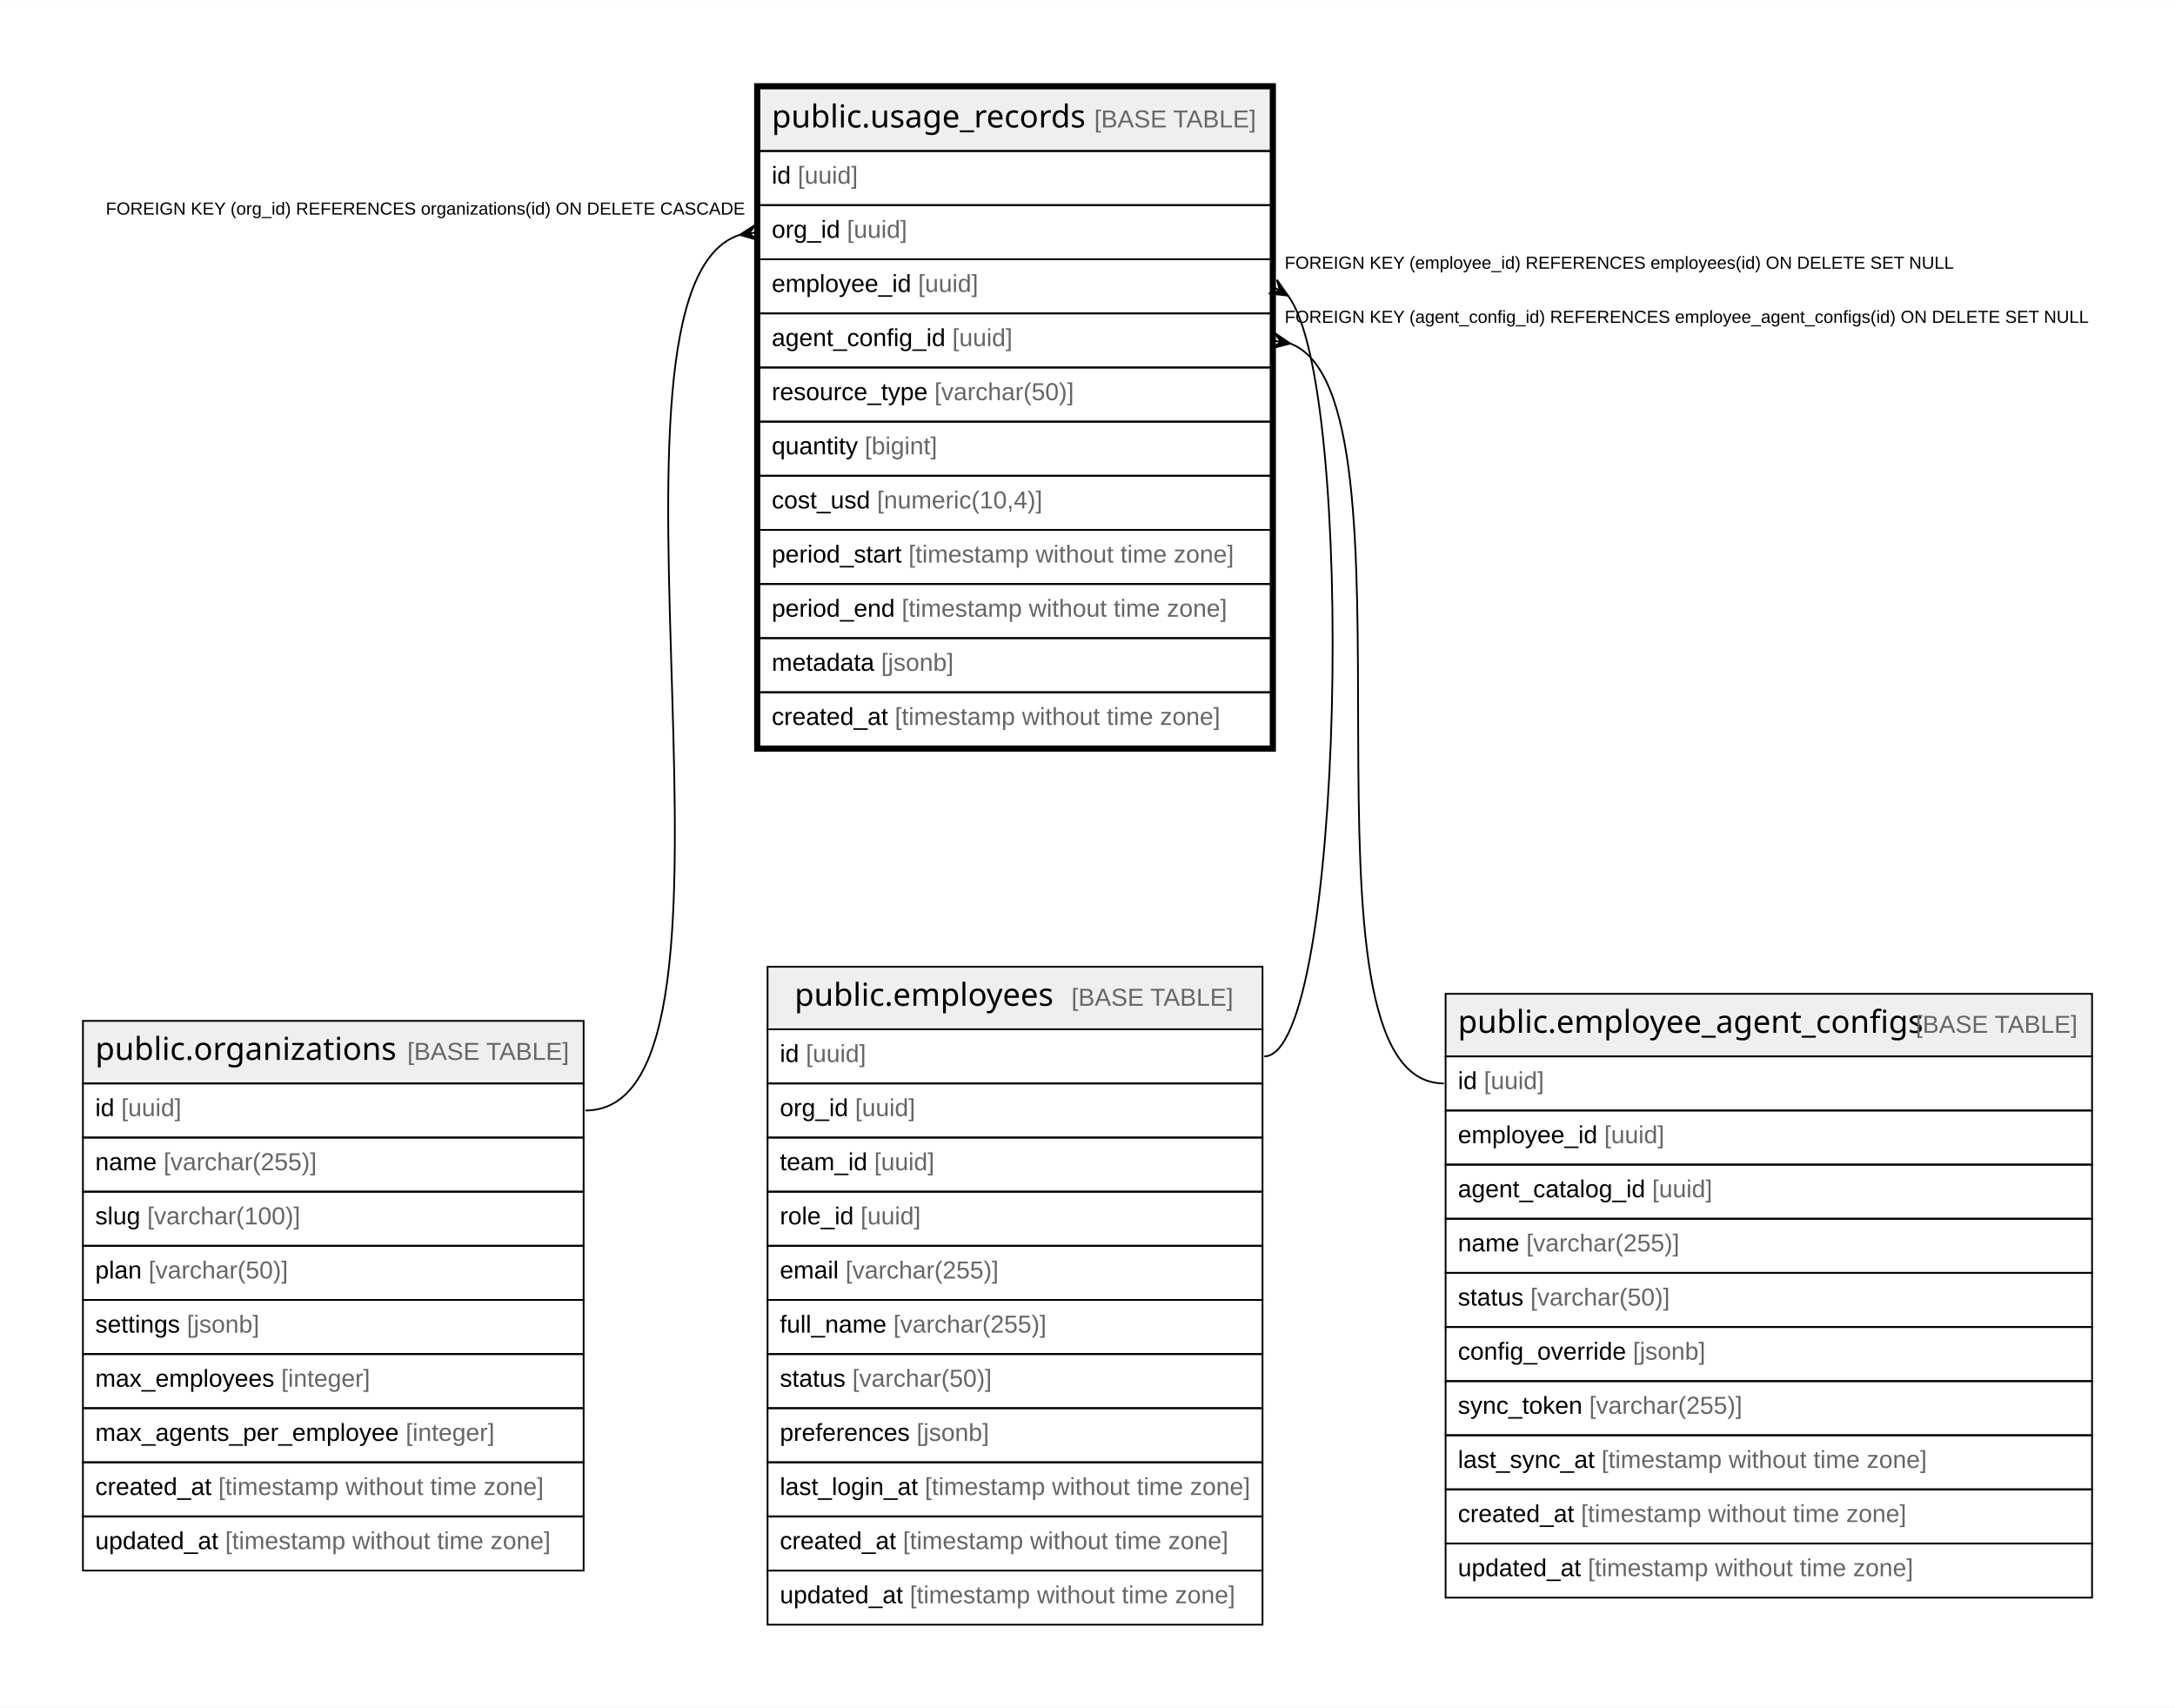
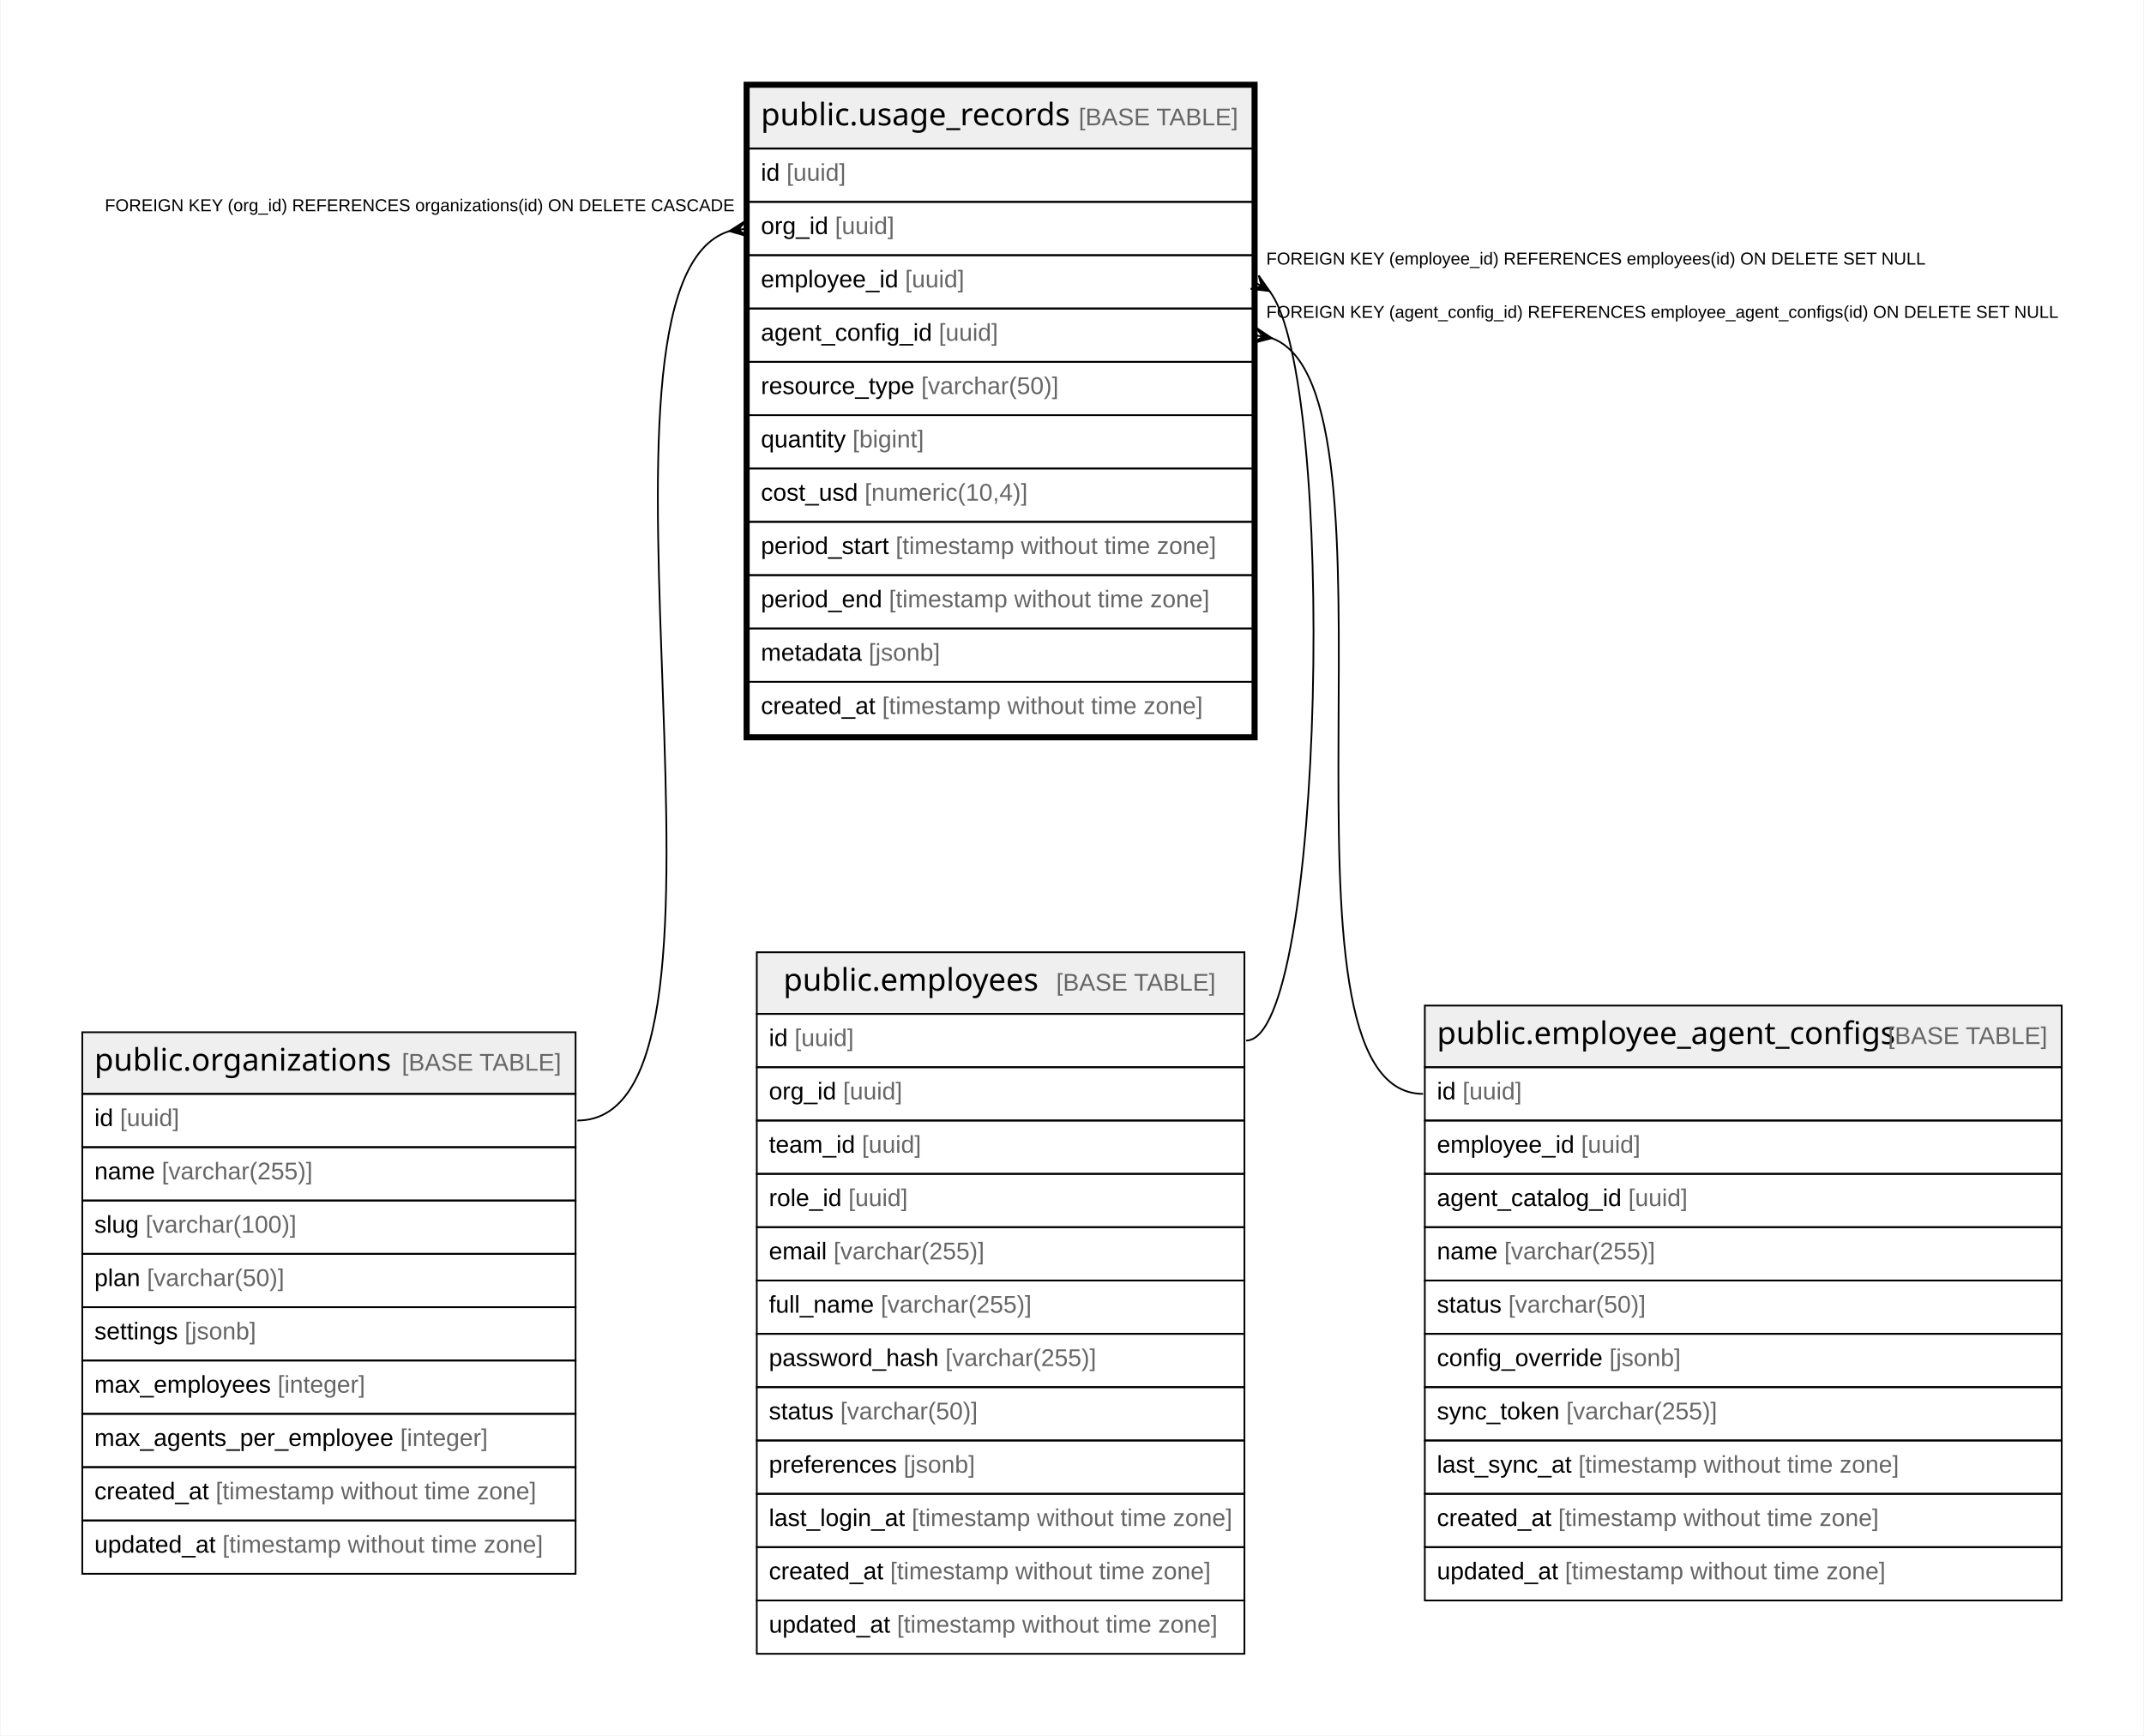
- <svg xmlns="http://www.w3.org/2000/svg" width="1238pt" height="972pt" viewBox="0.00 0.00 1237.83 971.60">
-   <g id="graph0" class="graph" transform="scale(1 1) rotate(0) translate(4 967.6)">
-     <polygon fill="white" stroke="none" points="-4,4 -4,-967.6 1233.83,-967.6 1233.83,4 -4,4" />
+ <svg xmlns="http://www.w3.org/2000/svg" width="1238pt" height="1002pt" viewBox="0.00 0.00 1237.83 1002.40">
+   <g id="graph0" class="graph" transform="scale(1 1) rotate(0) translate(4 998.4)">
+     <polygon fill="white" stroke="none" points="-4,4 -4,-998.4 1233.83,-998.4 1233.83,4 -4,4" />
    <g id="node1" class="node">
-       <polygon fill="#efefef" stroke="none" points="428.21,-881.8 428.21,-917.4 719.14,-917.4 719.14,-881.8 428.21,-881.8" />
-       <polygon fill="none" stroke="black" points="428.21,-881.8 428.21,-917.4 719.14,-917.4 719.14,-881.8 428.21,-881.8" />
-       <text text-anchor="start" x="435.21" y="-895.2" font-family="Arial Bold" font-size="18.00">public.usage_records</text>
-       <text text-anchor="start" x="587.65" y="-895.2" font-family="Arial" font-size="14.00">    </text>
-       <text text-anchor="start" x="618.77" y="-895.2" font-family="Arial" font-size="14.00" fill="#666666">[BASE TABLE]</text>
+       <polygon fill="#efefef" stroke="none" points="428.21,-912.6 428.21,-948.2 719.14,-948.2 719.14,-912.6 428.21,-912.6" />
+       <polygon fill="none" stroke="black" points="428.21,-912.6 428.21,-948.2 719.14,-948.2 719.14,-912.6 428.21,-912.6" />
+       <text text-anchor="start" x="435.21" y="-926" font-family="Arial Bold" font-size="18.00">public.usage_records</text>
+       <text text-anchor="start" x="587.65" y="-926" font-family="Arial" font-size="14.00">    </text>
+       <text text-anchor="start" x="618.77" y="-926" font-family="Arial" font-size="14.00" fill="#666666">[BASE TABLE]</text>
+       <polygon fill="none" stroke="black" points="428.21,-881.8 428.21,-912.6 719.14,-912.6 719.14,-881.8 428.21,-881.8" />
+       <text text-anchor="start" x="435.21" y="-894" font-family="Arial" font-size="14.00">id </text>
+       <text text-anchor="start" x="449.99" y="-894" font-family="Arial" font-size="14.00" fill="#666666">[uuid]</text>
      <polygon fill="none" stroke="black" points="428.21,-851 428.21,-881.8 719.14,-881.8 719.14,-851 428.21,-851" />
-       <text text-anchor="start" x="435.21" y="-863.2" font-family="Arial" font-size="14.00">id </text>
-       <text text-anchor="start" x="449.99" y="-863.2" font-family="Arial" font-size="14.00" fill="#666666">[uuid]</text>
+       <text text-anchor="start" x="435.21" y="-863.2" font-family="Arial" font-size="14.00">org_id </text>
+       <text text-anchor="start" x="478.01" y="-863.2" font-family="Arial" font-size="14.00" fill="#666666">[uuid]</text>
      <polygon fill="none" stroke="black" points="428.21,-820.2 428.21,-851 719.14,-851 719.14,-820.2 428.21,-820.2" />
-       <text text-anchor="start" x="435.21" y="-832.4" font-family="Arial" font-size="14.00">org_id </text>
-       <text text-anchor="start" x="478.01" y="-832.4" font-family="Arial" font-size="14.00" fill="#666666">[uuid]</text>
+       <text text-anchor="start" x="435.21" y="-832.4" font-family="Arial" font-size="14.00">employee_id </text>
+       <text text-anchor="start" x="518.48" y="-832.4" font-family="Arial" font-size="14.00" fill="#666666">[uuid]</text>
      <polygon fill="none" stroke="black" points="428.21,-789.4 428.21,-820.2 719.14,-820.2 719.14,-789.4 428.21,-789.4" />
-       <text text-anchor="start" x="435.21" y="-801.6" font-family="Arial" font-size="14.00">employee_id </text>
-       <text text-anchor="start" x="518.48" y="-801.6" font-family="Arial" font-size="14.00" fill="#666666">[uuid]</text>
+       <text text-anchor="start" x="435.21" y="-801.6" font-family="Arial" font-size="14.00">agent_config_id </text>
+       <text text-anchor="start" x="537.96" y="-801.6" font-family="Arial" font-size="14.00" fill="#666666">[uuid]</text>
      <polygon fill="none" stroke="black" points="428.21,-758.6 428.21,-789.4 719.14,-789.4 719.14,-758.6 428.21,-758.6" />
-       <text text-anchor="start" x="435.21" y="-770.8" font-family="Arial" font-size="14.00">agent_config_id </text>
-       <text text-anchor="start" x="537.96" y="-770.8" font-family="Arial" font-size="14.00" fill="#666666">[uuid]</text>
+       <text text-anchor="start" x="435.21" y="-770.8" font-family="Arial" font-size="14.00">resource_type </text>
+       <text text-anchor="start" x="527.81" y="-770.8" font-family="Arial" font-size="14.00" fill="#666666">[varchar(50)]</text>
      <polygon fill="none" stroke="black" points="428.21,-727.8 428.21,-758.6 719.14,-758.6 719.14,-727.8 428.21,-727.8" />
-       <text text-anchor="start" x="435.21" y="-740" font-family="Arial" font-size="14.00">resource_type </text>
-       <text text-anchor="start" x="527.81" y="-740" font-family="Arial" font-size="14.00" fill="#666666">[varchar(50)]</text>
+       <text text-anchor="start" x="435.21" y="-740" font-family="Arial" font-size="14.00">quantity </text>
+       <text text-anchor="start" x="488.13" y="-740" font-family="Arial" font-size="14.00" fill="#666666">[bigint]</text>
      <polygon fill="none" stroke="black" points="428.21,-697 428.21,-727.8 719.14,-727.8 719.14,-697 428.21,-697" />
-       <text text-anchor="start" x="435.21" y="-709.2" font-family="Arial" font-size="14.00">quantity </text>
-       <text text-anchor="start" x="488.13" y="-709.2" font-family="Arial" font-size="14.00" fill="#666666">[bigint]</text>
+       <text text-anchor="start" x="435.21" y="-709.2" font-family="Arial" font-size="14.00">cost_usd </text>
+       <text text-anchor="start" x="495.13" y="-709.2" font-family="Arial" font-size="14.00" fill="#666666">[numeric(10,4)]</text>
      <polygon fill="none" stroke="black" points="428.21,-666.2 428.21,-697 719.14,-697 719.14,-666.2 428.21,-666.2" />
-       <text text-anchor="start" x="435.21" y="-678.4" font-family="Arial" font-size="14.00">cost_usd </text>
-       <text text-anchor="start" x="495.13" y="-678.4" font-family="Arial" font-size="14.00" fill="#666666">[numeric(10,4)]</text>
+       <text text-anchor="start" x="435.21" y="-678.4" font-family="Arial" font-size="14.00">period_start </text>
+       <text text-anchor="start" x="513.03" y="-678.4" font-family="Arial" font-size="14.00" fill="#666666">[timestamp without time zone]</text>
      <polygon fill="none" stroke="black" points="428.21,-635.4 428.21,-666.2 719.14,-666.2 719.14,-635.4 428.21,-635.4" />
-       <text text-anchor="start" x="435.21" y="-647.6" font-family="Arial" font-size="14.00">period_start </text>
-       <text text-anchor="start" x="513.03" y="-647.6" font-family="Arial" font-size="14.00" fill="#666666">[timestamp without time zone]</text>
+       <text text-anchor="start" x="435.21" y="-647.6" font-family="Arial" font-size="14.00">period_end </text>
+       <text text-anchor="start" x="509.16" y="-647.6" font-family="Arial" font-size="14.00" fill="#666666">[timestamp without time zone]</text>
      <polygon fill="none" stroke="black" points="428.21,-604.6 428.21,-635.4 719.14,-635.4 719.14,-604.6 428.21,-604.6" />
-       <text text-anchor="start" x="435.21" y="-616.8" font-family="Arial" font-size="14.00">period_end </text>
-       <text text-anchor="start" x="509.16" y="-616.8" font-family="Arial" font-size="14.00" fill="#666666">[timestamp without time zone]</text>
+       <text text-anchor="start" x="435.21" y="-616.8" font-family="Arial" font-size="14.00">metadata </text>
+       <text text-anchor="start" x="497.47" y="-616.8" font-family="Arial" font-size="14.00" fill="#666666">[jsonb]</text>
      <polygon fill="none" stroke="black" points="428.21,-573.8 428.21,-604.6 719.14,-604.6 719.14,-573.8 428.21,-573.8" />
-       <text text-anchor="start" x="435.21" y="-586" font-family="Arial" font-size="14.00">metadata </text>
-       <text text-anchor="start" x="497.47" y="-586" font-family="Arial" font-size="14.00" fill="#666666">[jsonb]</text>
-       <polygon fill="none" stroke="black" points="428.21,-543 428.21,-573.8 719.14,-573.8 719.14,-543 428.21,-543" />
-       <text text-anchor="start" x="435.21" y="-555.2" font-family="Arial" font-size="14.00">created_at </text>
-       <text text-anchor="start" x="505.26" y="-555.2" font-family="Arial" font-size="14.00" fill="#666666">[timestamp without time zone]</text>
-       <polygon fill="none" stroke="black" stroke-width="3" points="426.71,-541.5 426.71,-918.9 720.64,-918.9 720.64,-541.5 426.71,-541.5" />
+       <text text-anchor="start" x="435.21" y="-586" font-family="Arial" font-size="14.00">created_at </text>
+       <text text-anchor="start" x="505.26" y="-586" font-family="Arial" font-size="14.00" fill="#666666">[timestamp without time zone]</text>
+       <polygon fill="none" stroke="black" stroke-width="3" points="426.71,-572.3 426.71,-949.7 720.64,-949.7 720.64,-572.3 426.71,-572.3" />
    </g>
    <g id="node2" class="node">
-       <polygon fill="#efefef" stroke="none" points="43.2,-351.2 43.2,-386.8 328.15,-386.8 328.15,-351.2 43.2,-351.2" />
-       <polygon fill="none" stroke="black" points="43.2,-351.2 43.2,-386.8 328.15,-386.8 328.15,-351.2 43.2,-351.2" />
-       <text text-anchor="start" x="50.2" y="-364.6" font-family="Arial Bold" font-size="18.00">public.organizations</text>
-       <text text-anchor="start" x="196.66" y="-364.6" font-family="Arial" font-size="14.00">    </text>
-       <text text-anchor="start" x="227.78" y="-364.6" font-family="Arial" font-size="14.00" fill="#666666">[BASE TABLE]</text>
-       <polygon fill="none" stroke="black" points="43.2,-320.4 43.2,-351.2 328.15,-351.2 328.15,-320.4 43.2,-320.4" />
-       <text text-anchor="start" x="50.2" y="-332.6" font-family="Arial" font-size="14.00">id </text>
-       <text text-anchor="start" x="64.99" y="-332.6" font-family="Arial" font-size="14.00" fill="#666666">[uuid]</text>
-       <polygon fill="none" stroke="black" points="43.2,-289.6 43.2,-320.4 328.15,-320.4 328.15,-289.6 43.2,-289.6" />
-       <text text-anchor="start" x="50.2" y="-301.8" font-family="Arial" font-size="14.00">name </text>
-       <text text-anchor="start" x="89.11" y="-301.8" font-family="Arial" font-size="14.00" fill="#666666">[varchar(255)]</text>
-       <polygon fill="none" stroke="black" points="43.2,-258.8 43.2,-289.6 328.15,-289.6 328.15,-258.8 43.2,-258.8" />
-       <text text-anchor="start" x="50.2" y="-271" font-family="Arial" font-size="14.00">slug </text>
-       <text text-anchor="start" x="79.77" y="-271" font-family="Arial" font-size="14.00" fill="#666666">[varchar(100)]</text>
-       <polygon fill="none" stroke="black" points="43.2,-228 43.2,-258.8 328.15,-258.8 328.15,-228 43.2,-228" />
-       <text text-anchor="start" x="50.2" y="-240.2" font-family="Arial" font-size="14.00">plan </text>
-       <text text-anchor="start" x="80.56" y="-240.2" font-family="Arial" font-size="14.00" fill="#666666">[varchar(50)]</text>
-       <polygon fill="none" stroke="black" points="43.2,-197.2 43.2,-228 328.15,-228 328.15,-197.2 43.2,-197.2" />
-       <text text-anchor="start" x="50.2" y="-209.4" font-family="Arial" font-size="14.00">settings </text>
-       <text text-anchor="start" x="102.34" y="-209.4" font-family="Arial" font-size="14.00" fill="#666666">[jsonb]</text>
-       <polygon fill="none" stroke="black" points="43.2,-166.4 43.2,-197.2 328.15,-197.2 328.15,-166.4 43.2,-166.4" />
-       <text text-anchor="start" x="50.2" y="-178.6" font-family="Arial" font-size="14.00">max_employees </text>
-       <text text-anchor="start" x="156.03" y="-178.6" font-family="Arial" font-size="14.00" fill="#666666">[integer]</text>
-       <polygon fill="none" stroke="black" points="43.2,-135.6 43.2,-166.4 328.15,-166.4 328.15,-135.6 43.2,-135.6" />
-       <text text-anchor="start" x="50.2" y="-147.8" font-family="Arial" font-size="14.00">max_agents_per_employee </text>
-       <text text-anchor="start" x="226.87" y="-147.8" font-family="Arial" font-size="14.00" fill="#666666">[integer]</text>
-       <polygon fill="none" stroke="black" points="43.2,-104.8 43.2,-135.6 328.15,-135.6 328.15,-104.8 43.2,-104.8" />
-       <text text-anchor="start" x="50.2" y="-117" font-family="Arial" font-size="14.00">created_at </text>
-       <text text-anchor="start" x="120.25" y="-117" font-family="Arial" font-size="14.00" fill="#666666">[timestamp without time zone]</text>
-       <polygon fill="none" stroke="black" points="43.2,-74 43.2,-104.8 328.15,-104.8 328.15,-74 43.2,-74" />
-       <text text-anchor="start" x="50.2" y="-86.2" font-family="Arial" font-size="14.00">updated_at </text>
-       <text text-anchor="start" x="124.16" y="-86.2" font-family="Arial" font-size="14.00" fill="#666666">[timestamp without time zone]</text>
+       <polygon fill="#efefef" stroke="none" points="43.2,-366.6 43.2,-402.2 328.15,-402.2 328.15,-366.6 43.2,-366.6" />
+       <polygon fill="none" stroke="black" points="43.2,-366.6 43.2,-402.2 328.15,-402.2 328.15,-366.6 43.2,-366.6" />
+       <text text-anchor="start" x="50.2" y="-380" font-family="Arial Bold" font-size="18.00">public.organizations</text>
+       <text text-anchor="start" x="196.66" y="-380" font-family="Arial" font-size="14.00">    </text>
+       <text text-anchor="start" x="227.78" y="-380" font-family="Arial" font-size="14.00" fill="#666666">[BASE TABLE]</text>
+       <polygon fill="none" stroke="black" points="43.2,-335.8 43.2,-366.6 328.15,-366.6 328.15,-335.8 43.2,-335.8" />
+       <text text-anchor="start" x="50.2" y="-348" font-family="Arial" font-size="14.00">id </text>
+       <text text-anchor="start" x="64.99" y="-348" font-family="Arial" font-size="14.00" fill="#666666">[uuid]</text>
+       <polygon fill="none" stroke="black" points="43.2,-305 43.2,-335.8 328.15,-335.8 328.15,-305 43.2,-305" />
+       <text text-anchor="start" x="50.2" y="-317.2" font-family="Arial" font-size="14.00">name </text>
+       <text text-anchor="start" x="89.11" y="-317.2" font-family="Arial" font-size="14.00" fill="#666666">[varchar(255)]</text>
+       <polygon fill="none" stroke="black" points="43.2,-274.2 43.2,-305 328.15,-305 328.15,-274.2 43.2,-274.2" />
+       <text text-anchor="start" x="50.2" y="-286.4" font-family="Arial" font-size="14.00">slug </text>
+       <text text-anchor="start" x="79.77" y="-286.4" font-family="Arial" font-size="14.00" fill="#666666">[varchar(100)]</text>
+       <polygon fill="none" stroke="black" points="43.2,-243.4 43.2,-274.2 328.15,-274.2 328.15,-243.4 43.2,-243.4" />
+       <text text-anchor="start" x="50.2" y="-255.6" font-family="Arial" font-size="14.00">plan </text>
+       <text text-anchor="start" x="80.56" y="-255.6" font-family="Arial" font-size="14.00" fill="#666666">[varchar(50)]</text>
+       <polygon fill="none" stroke="black" points="43.2,-212.6 43.2,-243.4 328.15,-243.4 328.15,-212.6 43.2,-212.6" />
+       <text text-anchor="start" x="50.2" y="-224.8" font-family="Arial" font-size="14.00">settings </text>
+       <text text-anchor="start" x="102.34" y="-224.8" font-family="Arial" font-size="14.00" fill="#666666">[jsonb]</text>
+       <polygon fill="none" stroke="black" points="43.2,-181.8 43.2,-212.6 328.15,-212.6 328.15,-181.8 43.2,-181.8" />
+       <text text-anchor="start" x="50.2" y="-194" font-family="Arial" font-size="14.00">max_employees </text>
+       <text text-anchor="start" x="156.03" y="-194" font-family="Arial" font-size="14.00" fill="#666666">[integer]</text>
+       <polygon fill="none" stroke="black" points="43.2,-151 43.2,-181.8 328.15,-181.8 328.15,-151 43.2,-151" />
+       <text text-anchor="start" x="50.2" y="-163.2" font-family="Arial" font-size="14.00">max_agents_per_employee </text>
+       <text text-anchor="start" x="226.87" y="-163.2" font-family="Arial" font-size="14.00" fill="#666666">[integer]</text>
+       <polygon fill="none" stroke="black" points="43.2,-120.2 43.2,-151 328.15,-151 328.15,-120.2 43.2,-120.2" />
+       <text text-anchor="start" x="50.2" y="-132.4" font-family="Arial" font-size="14.00">created_at </text>
+       <text text-anchor="start" x="120.25" y="-132.4" font-family="Arial" font-size="14.00" fill="#666666">[timestamp without time zone]</text>
+       <polygon fill="none" stroke="black" points="43.2,-89.4 43.2,-120.2 328.15,-120.2 328.15,-89.4 43.2,-89.4" />
+       <text text-anchor="start" x="50.2" y="-101.6" font-family="Arial" font-size="14.00">updated_at </text>
+       <text text-anchor="start" x="124.16" y="-101.6" font-family="Arial" font-size="14.00" fill="#666666">[timestamp without time zone]</text>
    </g>
    <g id="edge1" class="edge">
-       <path fill="none" stroke="black" d="M417,-834.08C322.04,-803.91 438.69,-335.8 329.15,-335.8" />
-       <polygon fill="black" stroke="black" points="416.99,-834.07 426.21,-840 422.26,-834.86 426.55,-835.5 426.55,-835.5 426.55,-835.5 422.26,-834.86 427.54,-831.1 416.99,-834.07" />
-       <text text-anchor="start" x="56.22" y="-845.6" font-family="Arial" font-size="10.00">FOREIGN KEY (org_id) REFERENCES organizations(id) ON DELETE CASCADE</text>
+       <path fill="none" stroke="black" d="M417,-864.92C318.86,-834.7 442.05,-351.2 329.15,-351.2" />
+       <polygon fill="black" stroke="black" points="416.98,-864.92 426.23,-870.81 422.26,-865.68 426.55,-866.3 426.55,-866.3 426.55,-866.3 422.26,-865.68 427.52,-861.9 416.98,-864.92" />
+       <text text-anchor="start" x="56.22" y="-876.4" font-family="Arial" font-size="10.00">FOREIGN KEY (org_id) REFERENCES organizations(id) ON DELETE CASCADE</text>
    </g>
    <g id="node3" class="node">
-       <polygon fill="#efefef" stroke="none" points="432.83,-382 432.83,-417.6 714.52,-417.6 714.52,-382 432.83,-382" />
-       <polygon fill="none" stroke="black" points="432.83,-382 432.83,-417.6 714.52,-417.6 714.52,-382 432.83,-382" />
-       <text text-anchor="start" x="448.2" y="-395.4" font-family="Arial Bold" font-size="18.00">public.employees</text>
-       <text text-anchor="start" x="574.66" y="-395.4" font-family="Arial" font-size="14.00">    </text>
-       <text text-anchor="start" x="605.78" y="-395.4" font-family="Arial" font-size="14.00" fill="#666666">[BASE TABLE]</text>
+       <polygon fill="#efefef" stroke="none" points="432.83,-412.8 432.83,-448.4 714.52,-448.4 714.52,-412.8 432.83,-412.8" />
+       <polygon fill="none" stroke="black" points="432.83,-412.8 432.83,-448.4 714.52,-448.4 714.52,-412.8 432.83,-412.8" />
+       <text text-anchor="start" x="448.2" y="-426.2" font-family="Arial Bold" font-size="18.00">public.employees</text>
+       <text text-anchor="start" x="574.66" y="-426.2" font-family="Arial" font-size="14.00">    </text>
+       <text text-anchor="start" x="605.78" y="-426.2" font-family="Arial" font-size="14.00" fill="#666666">[BASE TABLE]</text>
+       <polygon fill="none" stroke="black" points="432.83,-382 432.83,-412.8 714.52,-412.8 714.52,-382 432.83,-382" />
+       <text text-anchor="start" x="439.83" y="-394.2" font-family="Arial" font-size="14.00">id </text>
+       <text text-anchor="start" x="454.62" y="-394.2" font-family="Arial" font-size="14.00" fill="#666666">[uuid]</text>
      <polygon fill="none" stroke="black" points="432.83,-351.2 432.83,-382 714.52,-382 714.52,-351.2 432.83,-351.2" />
-       <text text-anchor="start" x="439.83" y="-363.4" font-family="Arial" font-size="14.00">id </text>
-       <text text-anchor="start" x="454.62" y="-363.4" font-family="Arial" font-size="14.00" fill="#666666">[uuid]</text>
+       <text text-anchor="start" x="439.83" y="-363.4" font-family="Arial" font-size="14.00">org_id </text>
+       <text text-anchor="start" x="482.64" y="-363.4" font-family="Arial" font-size="14.00" fill="#666666">[uuid]</text>
      <polygon fill="none" stroke="black" points="432.83,-320.4 432.83,-351.2 714.52,-351.2 714.52,-320.4 432.83,-320.4" />
-       <text text-anchor="start" x="439.83" y="-332.6" font-family="Arial" font-size="14.00">org_id </text>
-       <text text-anchor="start" x="482.64" y="-332.6" font-family="Arial" font-size="14.00" fill="#666666">[uuid]</text>
+       <text text-anchor="start" x="439.83" y="-332.6" font-family="Arial" font-size="14.00">team_id </text>
+       <text text-anchor="start" x="493.53" y="-332.6" font-family="Arial" font-size="14.00" fill="#666666">[uuid]</text>
      <polygon fill="none" stroke="black" points="432.83,-289.6 432.83,-320.4 714.52,-320.4 714.52,-289.6 432.83,-289.6" />
-       <text text-anchor="start" x="439.83" y="-301.8" font-family="Arial" font-size="14.00">team_id </text>
-       <text text-anchor="start" x="493.53" y="-301.8" font-family="Arial" font-size="14.00" fill="#666666">[uuid]</text>
+       <text text-anchor="start" x="439.83" y="-301.8" font-family="Arial" font-size="14.00">role_id </text>
+       <text text-anchor="start" x="485.75" y="-301.8" font-family="Arial" font-size="14.00" fill="#666666">[uuid]</text>
      <polygon fill="none" stroke="black" points="432.83,-258.8 432.83,-289.6 714.52,-289.6 714.52,-258.8 432.83,-258.8" />
-       <text text-anchor="start" x="439.83" y="-271" font-family="Arial" font-size="14.00">role_id </text>
-       <text text-anchor="start" x="485.75" y="-271" font-family="Arial" font-size="14.00" fill="#666666">[uuid]</text>
+       <text text-anchor="start" x="439.83" y="-271" font-family="Arial" font-size="14.00">email </text>
+       <text text-anchor="start" x="477.18" y="-271" font-family="Arial" font-size="14.00" fill="#666666">[varchar(255)]</text>
      <polygon fill="none" stroke="black" points="432.83,-228 432.83,-258.8 714.52,-258.8 714.52,-228 432.83,-228" />
-       <text text-anchor="start" x="439.83" y="-240.2" font-family="Arial" font-size="14.00">email </text>
-       <text text-anchor="start" x="477.18" y="-240.2" font-family="Arial" font-size="14.00" fill="#666666">[varchar(255)]</text>
+       <text text-anchor="start" x="439.83" y="-240.2" font-family="Arial" font-size="14.00">full_name </text>
+       <text text-anchor="start" x="504.42" y="-240.2" font-family="Arial" font-size="14.00" fill="#666666">[varchar(255)]</text>
      <polygon fill="none" stroke="black" points="432.83,-197.2 432.83,-228 714.52,-228 714.52,-197.2 432.83,-197.2" />
-       <text text-anchor="start" x="439.83" y="-209.4" font-family="Arial" font-size="14.00">full_name </text>
-       <text text-anchor="start" x="504.42" y="-209.4" font-family="Arial" font-size="14.00" fill="#666666">[varchar(255)]</text>
+       <text text-anchor="start" x="439.83" y="-209.4" font-family="Arial" font-size="14.00">password_hash </text>
+       <text text-anchor="start" x="541.78" y="-209.4" font-family="Arial" font-size="14.00" fill="#666666">[varchar(255)]</text>
      <polygon fill="none" stroke="black" points="432.83,-166.4 432.83,-197.2 714.52,-197.2 714.52,-166.4 432.83,-166.4" />
      <text text-anchor="start" x="439.83" y="-178.6" font-family="Arial" font-size="14.00">status </text>
      <text text-anchor="start" x="481.07" y="-178.6" font-family="Arial" font-size="14.00" fill="#666666">[varchar(50)]</text>
      <polygon fill="none" stroke="black" points="432.83,-135.6 432.83,-166.4 714.52,-166.4 714.52,-135.6 432.83,-135.6" />
      <text text-anchor="start" x="439.83" y="-147.8" font-family="Arial" font-size="14.00">preferences </text>
      <text text-anchor="start" x="517.65" y="-147.8" font-family="Arial" font-size="14.00" fill="#666666">[jsonb]</text>
      <polygon fill="none" stroke="black" points="432.83,-104.8 432.83,-135.6 714.52,-135.6 714.52,-104.8 432.83,-104.8" />
      <text text-anchor="start" x="439.83" y="-117" font-family="Arial" font-size="14.00">last_login_at </text>
      <text text-anchor="start" x="522.33" y="-117" font-family="Arial" font-size="14.00" fill="#666666">[timestamp without time zone]</text>
      <polygon fill="none" stroke="black" points="432.83,-74 432.83,-104.8 714.52,-104.8 714.52,-74 432.83,-74" />
      <text text-anchor="start" x="439.83" y="-86.2" font-family="Arial" font-size="14.00">created_at </text>
      <text text-anchor="start" x="509.88" y="-86.2" font-family="Arial" font-size="14.00" fill="#666666">[timestamp without time zone]</text>
      <polygon fill="none" stroke="black" points="432.83,-43.2 432.83,-74 714.52,-74 714.52,-43.2 432.83,-43.2" />
      <text text-anchor="start" x="439.83" y="-55.4" font-family="Arial" font-size="14.00">updated_at </text>
      <text text-anchor="start" x="513.79" y="-55.4" font-family="Arial" font-size="14.00" fill="#666666">[timestamp without time zone]</text>
    </g>
    <g id="edge2" class="edge">
-       <path fill="none" stroke="black" d="M728.9,-799.57C768.06,-750.13 761.07,-366.6 715.52,-366.6" />
-       <polygon fill="black" stroke="black" points="729.02,-799.5 718.12,-800.76 724.44,-802.24 720.72,-804.46 720.72,-804.46 720.72,-804.46 724.44,-802.24 722.74,-808.49 729.02,-799.5" />
-       <text text-anchor="start" x="727.14" y="-814.8" font-family="Arial" font-size="10.00">FOREIGN KEY (employee_id) REFERENCES employees(id) ON DELETE SET NULL</text>
+       <path fill="none" stroke="black" d="M728.9,-830.37C768.06,-780.93 761.07,-397.4 715.52,-397.4" />
+       <polygon fill="black" stroke="black" points="729.02,-830.3 718.12,-831.56 724.44,-833.04 720.72,-835.26 720.72,-835.26 720.72,-835.26 724.44,-833.04 722.74,-839.29 729.02,-830.3" />
+       <text text-anchor="start" x="727.14" y="-845.6" font-family="Arial" font-size="10.00">FOREIGN KEY (employee_id) REFERENCES employees(id) ON DELETE SET NULL</text>
    </g>
    <g id="node4" class="node">
-       <polygon fill="#efefef" stroke="none" points="818.72,-366.6 818.72,-402.2 1186.63,-402.2 1186.63,-366.6 818.72,-366.6" />
-       <polygon fill="none" stroke="black" points="818.72,-366.6 818.72,-402.2 1186.63,-402.2 1186.63,-366.6 818.72,-366.6" />
-       <text text-anchor="start" x="825.72" y="-380" font-family="Arial Bold" font-size="18.00">public.employee_agent_configs</text>
-       <text text-anchor="start" x="1055.15" y="-380" font-family="Arial" font-size="14.00">    </text>
-       <text text-anchor="start" x="1086.26" y="-380" font-family="Arial" font-size="14.00" fill="#666666">[BASE TABLE]</text>
-       <polygon fill="none" stroke="black" points="818.72,-335.8 818.72,-366.6 1186.63,-366.6 1186.63,-335.8 818.72,-335.8" />
-       <text text-anchor="start" x="825.72" y="-348" font-family="Arial" font-size="14.00">id </text>
-       <text text-anchor="start" x="840.5" y="-348" font-family="Arial" font-size="14.00" fill="#666666">[uuid]</text>
-       <polygon fill="none" stroke="black" points="818.72,-305 818.72,-335.8 1186.63,-335.8 1186.63,-305 818.72,-305" />
-       <text text-anchor="start" x="825.72" y="-317.2" font-family="Arial" font-size="14.00">employee_id </text>
-       <text text-anchor="start" x="908.99" y="-317.2" font-family="Arial" font-size="14.00" fill="#666666">[uuid]</text>
-       <polygon fill="none" stroke="black" points="818.72,-274.2 818.72,-305 1186.63,-305 1186.63,-274.2 818.72,-274.2" />
-       <text text-anchor="start" x="825.72" y="-286.4" font-family="Arial" font-size="14.00">agent_catalog_id </text>
-       <text text-anchor="start" x="936.25" y="-286.4" font-family="Arial" font-size="14.00" fill="#666666">[uuid]</text>
-       <polygon fill="none" stroke="black" points="818.72,-243.4 818.72,-274.2 1186.63,-274.2 1186.63,-243.4 818.72,-243.4" />
-       <text text-anchor="start" x="825.72" y="-255.6" font-family="Arial" font-size="14.00">name </text>
-       <text text-anchor="start" x="864.63" y="-255.6" font-family="Arial" font-size="14.00" fill="#666666">[varchar(255)]</text>
-       <polygon fill="none" stroke="black" points="818.72,-212.6 818.72,-243.4 1186.63,-243.4 1186.63,-212.6 818.72,-212.6" />
-       <text text-anchor="start" x="825.72" y="-224.8" font-family="Arial" font-size="14.00">status </text>
-       <text text-anchor="start" x="866.96" y="-224.8" font-family="Arial" font-size="14.00" fill="#666666">[varchar(50)]</text>
-       <polygon fill="none" stroke="black" points="818.72,-181.8 818.72,-212.6 1186.63,-212.6 1186.63,-181.8 818.72,-181.8" />
-       <text text-anchor="start" x="825.72" y="-194" font-family="Arial" font-size="14.00">config_override </text>
-       <text text-anchor="start" x="925.33" y="-194" font-family="Arial" font-size="14.00" fill="#666666">[jsonb]</text>
-       <polygon fill="none" stroke="black" points="818.72,-151 818.72,-181.8 1186.63,-181.8 1186.63,-151 818.72,-151" />
-       <text text-anchor="start" x="825.72" y="-163.2" font-family="Arial" font-size="14.00">sync_token </text>
-       <text text-anchor="start" x="900.43" y="-163.2" font-family="Arial" font-size="14.00" fill="#666666">[varchar(255)]</text>
-       <polygon fill="none" stroke="black" points="818.72,-120.2 818.72,-151 1186.63,-151 1186.63,-120.2 818.72,-120.2" />
-       <text text-anchor="start" x="825.72" y="-132.4" font-family="Arial" font-size="14.00">last_sync_at </text>
-       <text text-anchor="start" x="907.43" y="-132.4" font-family="Arial" font-size="14.00" fill="#666666">[timestamp without time zone]</text>
-       <polygon fill="none" stroke="black" points="818.72,-89.4 818.72,-120.2 1186.63,-120.2 1186.63,-89.4 818.72,-89.4" />
-       <text text-anchor="start" x="825.72" y="-101.6" font-family="Arial" font-size="14.00">created_at </text>
-       <text text-anchor="start" x="895.76" y="-101.6" font-family="Arial" font-size="14.00" fill="#666666">[timestamp without time zone]</text>
-       <polygon fill="none" stroke="black" points="818.72,-58.6 818.72,-89.4 1186.63,-89.4 1186.63,-58.6 818.72,-58.6" />
-       <text text-anchor="start" x="825.72" y="-70.8" font-family="Arial" font-size="14.00">updated_at </text>
-       <text text-anchor="start" x="899.67" y="-70.8" font-family="Arial" font-size="14.00" fill="#666666">[timestamp without time zone]</text>
+       <polygon fill="#efefef" stroke="none" points="818.72,-382 818.72,-417.6 1186.63,-417.6 1186.63,-382 818.72,-382" />
+       <polygon fill="none" stroke="black" points="818.72,-382 818.72,-417.6 1186.63,-417.6 1186.63,-382 818.72,-382" />
+       <text text-anchor="start" x="825.72" y="-395.4" font-family="Arial Bold" font-size="18.00">public.employee_agent_configs</text>
+       <text text-anchor="start" x="1055.15" y="-395.4" font-family="Arial" font-size="14.00">    </text>
+       <text text-anchor="start" x="1086.26" y="-395.4" font-family="Arial" font-size="14.00" fill="#666666">[BASE TABLE]</text>
+       <polygon fill="none" stroke="black" points="818.72,-351.2 818.72,-382 1186.63,-382 1186.63,-351.2 818.72,-351.2" />
+       <text text-anchor="start" x="825.72" y="-363.4" font-family="Arial" font-size="14.00">id </text>
+       <text text-anchor="start" x="840.5" y="-363.4" font-family="Arial" font-size="14.00" fill="#666666">[uuid]</text>
+       <polygon fill="none" stroke="black" points="818.72,-320.4 818.72,-351.2 1186.63,-351.2 1186.63,-320.4 818.72,-320.4" />
+       <text text-anchor="start" x="825.72" y="-332.6" font-family="Arial" font-size="14.00">employee_id </text>
+       <text text-anchor="start" x="908.99" y="-332.6" font-family="Arial" font-size="14.00" fill="#666666">[uuid]</text>
+       <polygon fill="none" stroke="black" points="818.72,-289.6 818.72,-320.4 1186.63,-320.4 1186.63,-289.6 818.72,-289.6" />
+       <text text-anchor="start" x="825.72" y="-301.8" font-family="Arial" font-size="14.00">agent_catalog_id </text>
+       <text text-anchor="start" x="936.25" y="-301.8" font-family="Arial" font-size="14.00" fill="#666666">[uuid]</text>
+       <polygon fill="none" stroke="black" points="818.72,-258.8 818.72,-289.6 1186.63,-289.6 1186.63,-258.8 818.72,-258.8" />
+       <text text-anchor="start" x="825.72" y="-271" font-family="Arial" font-size="14.00">name </text>
+       <text text-anchor="start" x="864.63" y="-271" font-family="Arial" font-size="14.00" fill="#666666">[varchar(255)]</text>
+       <polygon fill="none" stroke="black" points="818.72,-228 818.72,-258.8 1186.63,-258.8 1186.63,-228 818.72,-228" />
+       <text text-anchor="start" x="825.72" y="-240.2" font-family="Arial" font-size="14.00">status </text>
+       <text text-anchor="start" x="866.96" y="-240.2" font-family="Arial" font-size="14.00" fill="#666666">[varchar(50)]</text>
+       <polygon fill="none" stroke="black" points="818.72,-197.2 818.72,-228 1186.63,-228 1186.63,-197.2 818.72,-197.2" />
+       <text text-anchor="start" x="825.72" y="-209.4" font-family="Arial" font-size="14.00">config_override </text>
+       <text text-anchor="start" x="925.33" y="-209.4" font-family="Arial" font-size="14.00" fill="#666666">[jsonb]</text>
+       <polygon fill="none" stroke="black" points="818.72,-166.4 818.72,-197.2 1186.63,-197.2 1186.63,-166.4 818.72,-166.4" />
+       <text text-anchor="start" x="825.72" y="-178.6" font-family="Arial" font-size="14.00">sync_token </text>
+       <text text-anchor="start" x="900.43" y="-178.6" font-family="Arial" font-size="14.00" fill="#666666">[varchar(255)]</text>
+       <polygon fill="none" stroke="black" points="818.72,-135.6 818.72,-166.4 1186.63,-166.4 1186.63,-135.6 818.72,-135.6" />
+       <text text-anchor="start" x="825.72" y="-147.8" font-family="Arial" font-size="14.00">last_sync_at </text>
+       <text text-anchor="start" x="907.43" y="-147.8" font-family="Arial" font-size="14.00" fill="#666666">[timestamp without time zone]</text>
+       <polygon fill="none" stroke="black" points="818.72,-104.8 818.72,-135.6 1186.63,-135.6 1186.63,-104.8 818.72,-104.8" />
+       <text text-anchor="start" x="825.72" y="-117" font-family="Arial" font-size="14.00">created_at </text>
+       <text text-anchor="start" x="895.76" y="-117" font-family="Arial" font-size="14.00" fill="#666666">[timestamp without time zone]</text>
+       <polygon fill="none" stroke="black" points="818.72,-74 818.72,-104.8 1186.63,-104.8 1186.63,-74 818.72,-74" />
+       <text text-anchor="start" x="825.72" y="-86.2" font-family="Arial" font-size="14.00">updated_at </text>
+       <text text-anchor="start" x="899.67" y="-86.2" font-family="Arial" font-size="14.00" fill="#666666">[timestamp without time zone]</text>
    </g>
    <g id="edge3" class="edge">
-       <path fill="none" stroke="black" d="M730.11,-772.3C809.76,-743.2 724.87,-351.2 817.72,-351.2" />
-       <polygon fill="black" stroke="black" points="730.33,-772.26 719.71,-769.51 725.07,-773.16 720.8,-773.89 720.8,-773.89 720.8,-773.89 725.07,-773.16 721.23,-778.38 730.33,-772.26" />
-       <text text-anchor="start" x="727.14" y="-784" font-family="Arial" font-size="10.00">FOREIGN KEY (agent_config_id) REFERENCES employee_agent_configs(id) ON DELETE SET NULL</text>
+       <path fill="none" stroke="black" d="M730.19,-803.13C812.8,-773.71 721.56,-366.6 817.72,-366.6" />
+       <polygon fill="black" stroke="black" points="730.34,-803.1 719.73,-800.31 725.07,-803.98 720.8,-804.69 720.8,-804.69 720.8,-804.69 725.07,-803.98 721.21,-809.18 730.34,-803.1" />
+       <text text-anchor="start" x="727.14" y="-814.8" font-family="Arial" font-size="10.00">FOREIGN KEY (agent_config_id) REFERENCES employee_agent_configs(id) ON DELETE SET NULL</text>
    </g>
  </g>
</svg>
